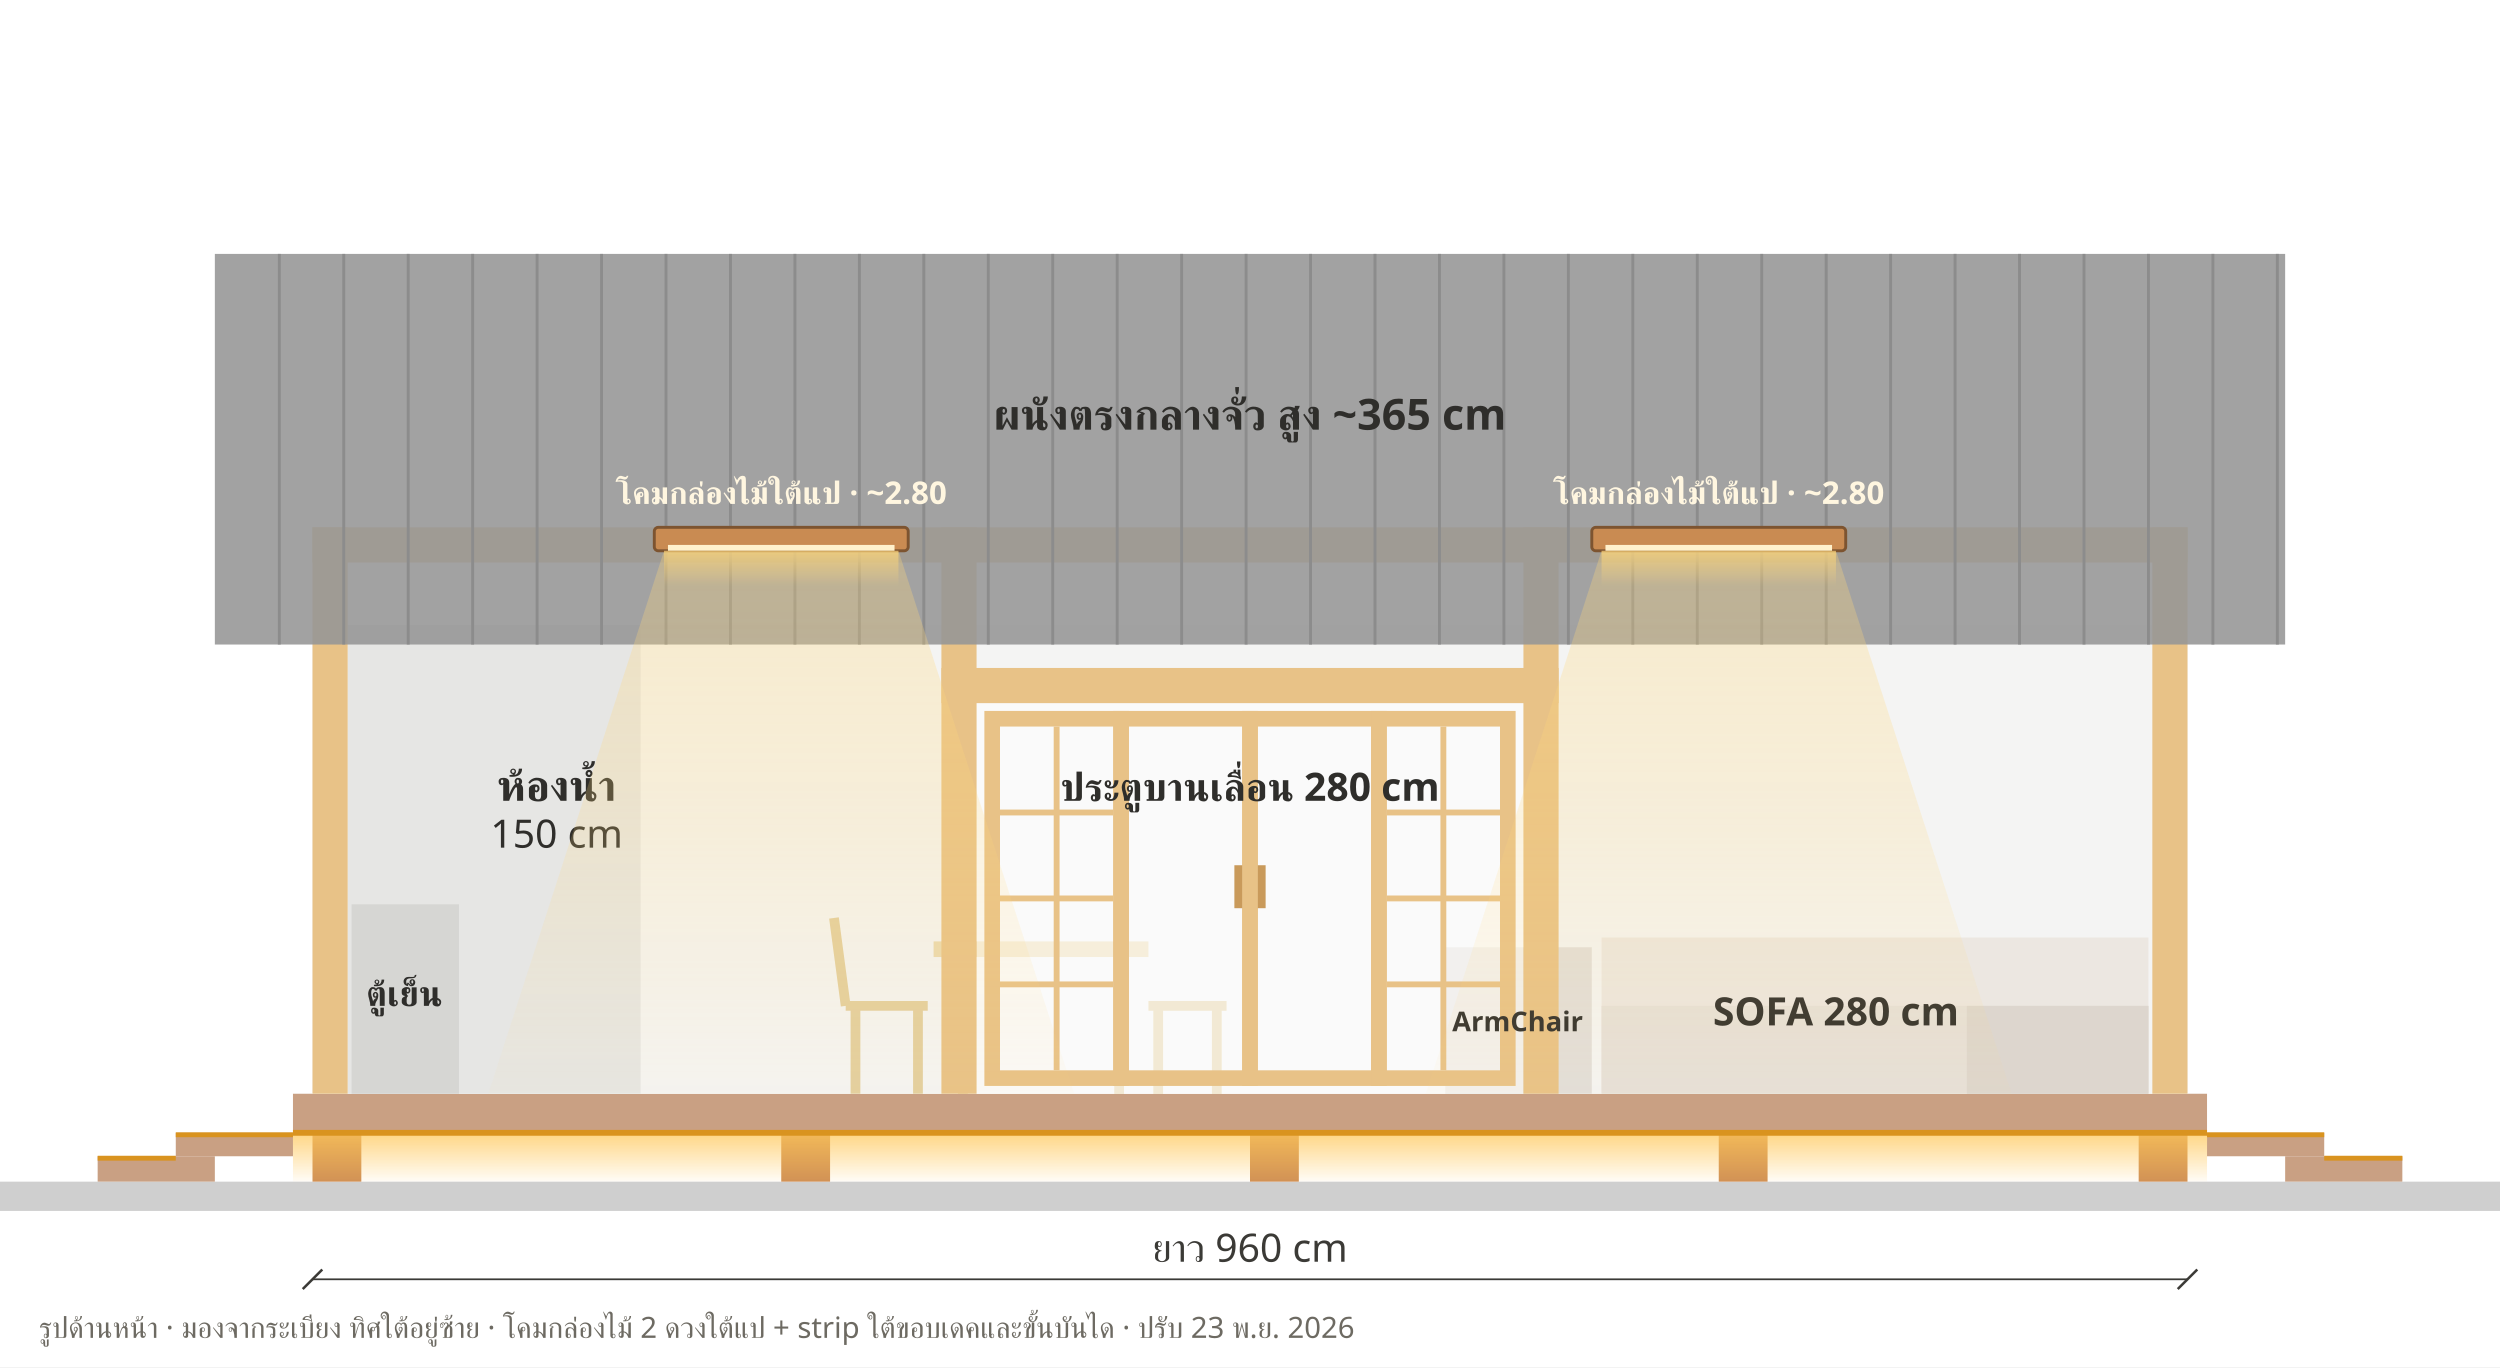
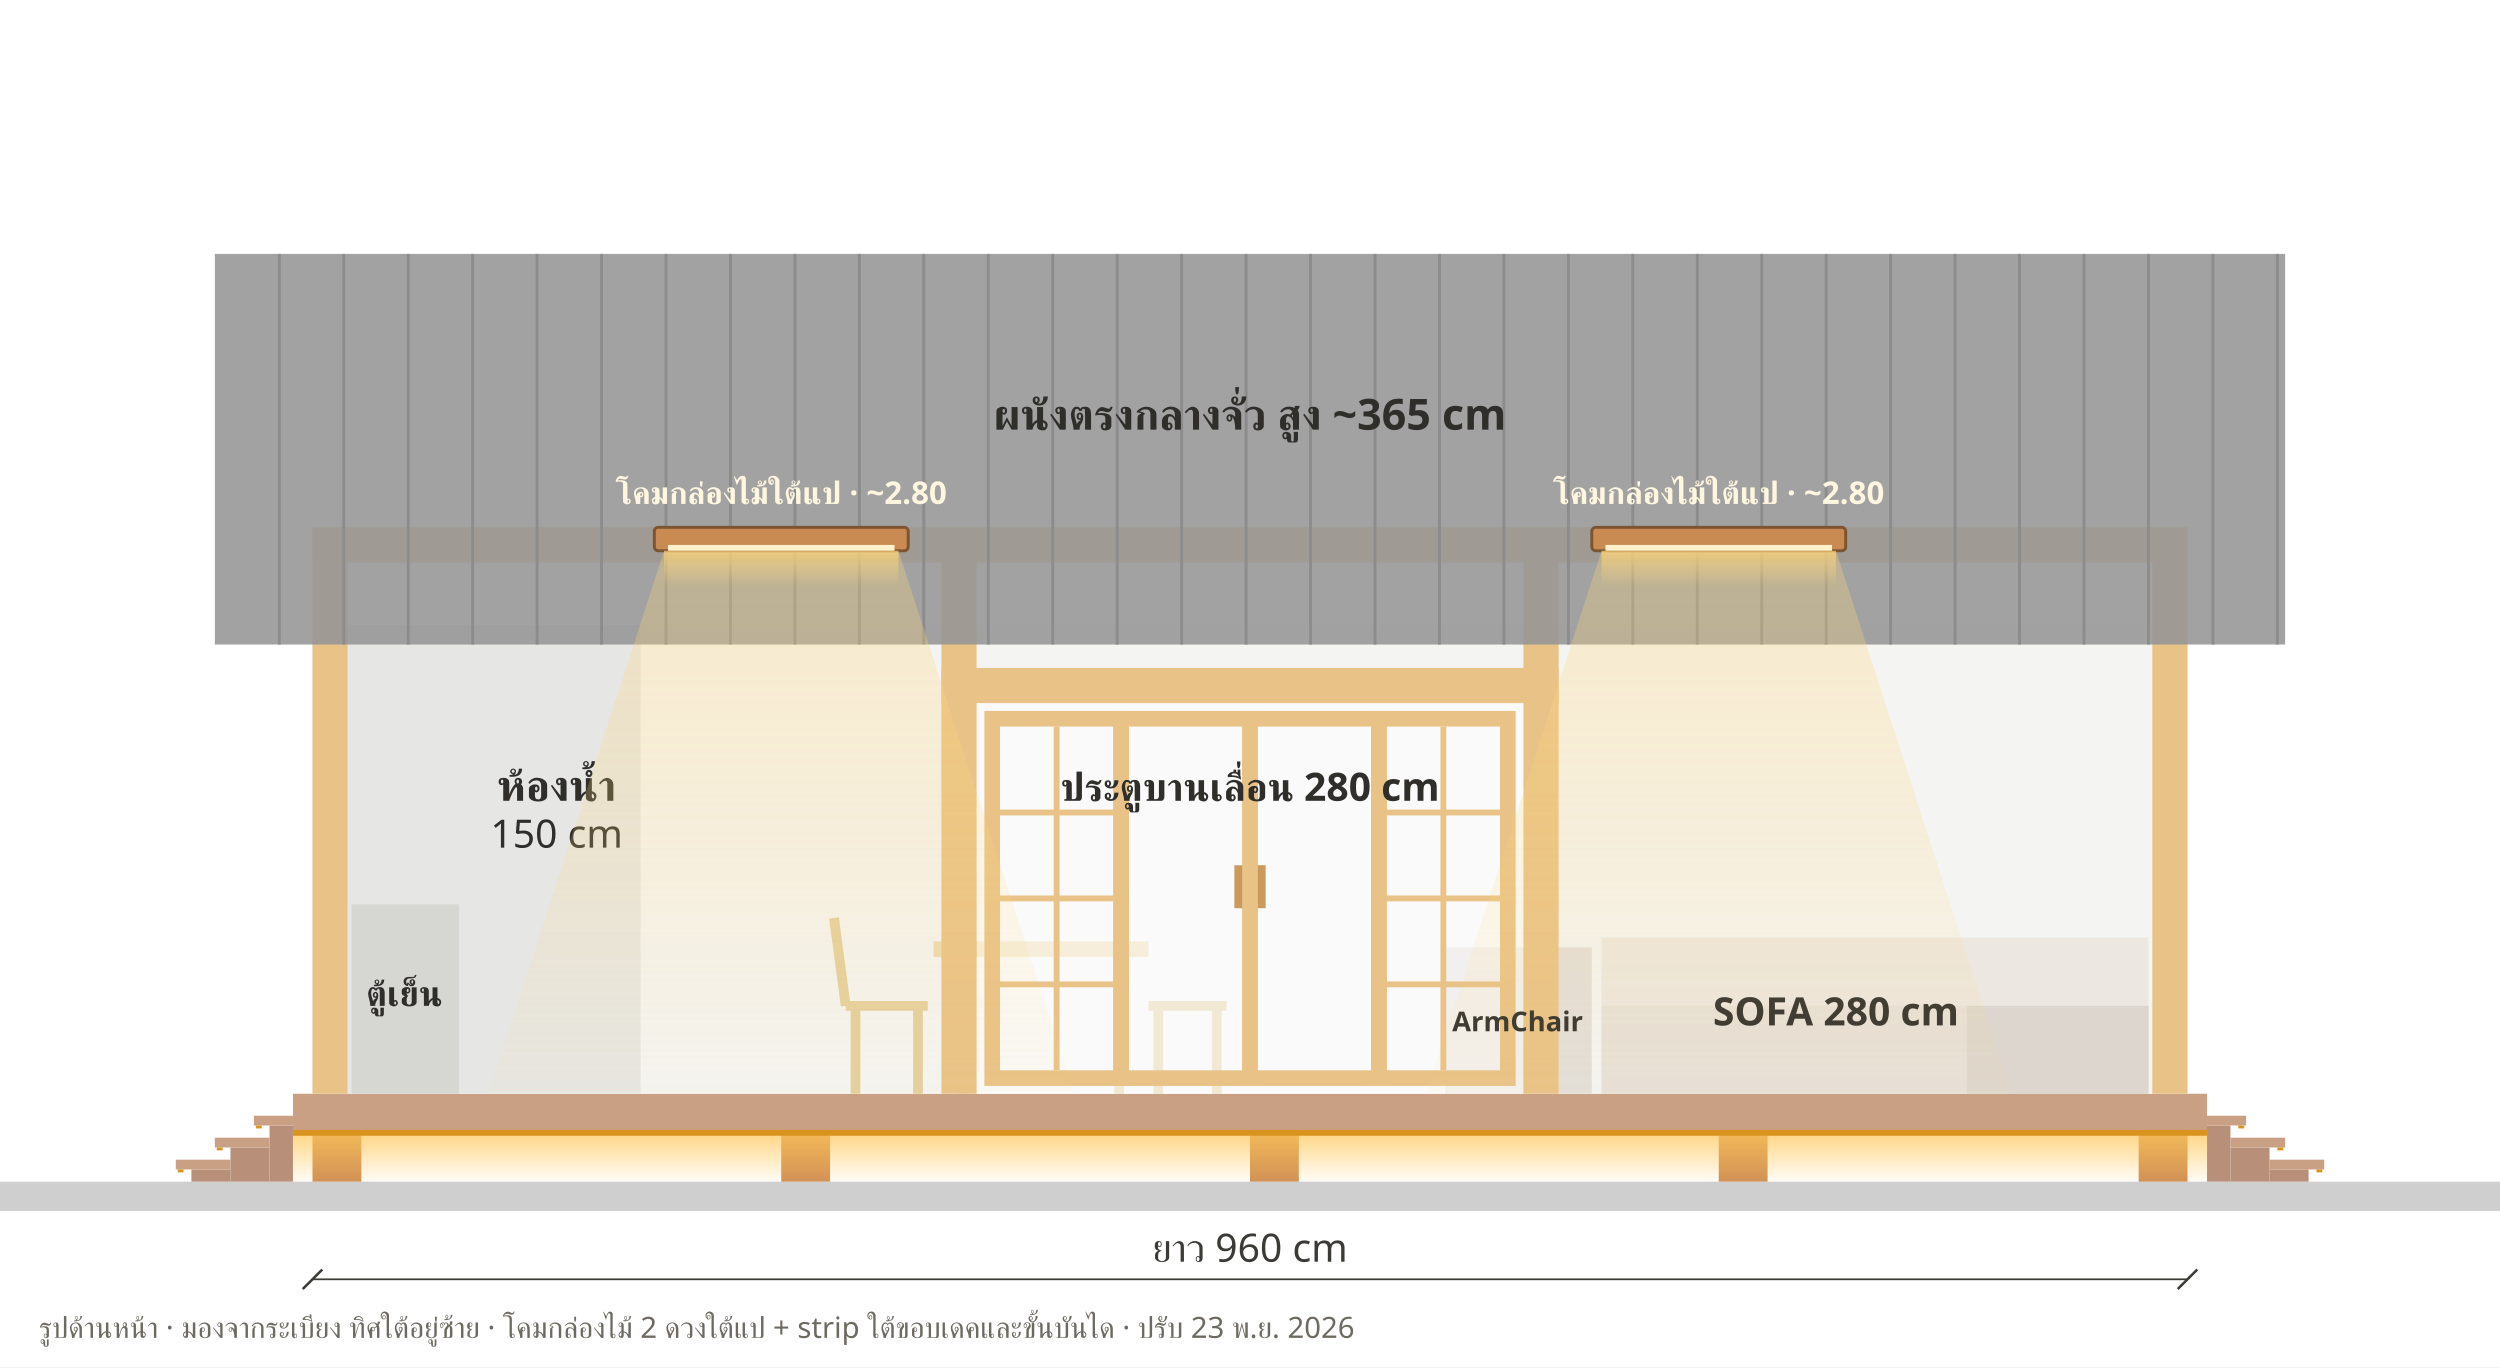
<svg xmlns="http://www.w3.org/2000/svg" viewBox="-160 -560 1280 700" width="1280" height="700" font-family="Leelawadee UI, Tahoma, sans-serif">
  <defs>
    <linearGradient id="wallwash" x1="0" y1="0" x2="0" y2="1">
      <stop offset="0" stop-color="#ffd77a" stop-opacity="0.32" />
      <stop offset="0.45" stop-color="#ffd77a" stop-opacity="0.22" />
      <stop offset="1" stop-color="#ffd77a" stop-opacity="0.04" />
    </linearGradient>
    <linearGradient id="halo" x1="0" y1="0" x2="0" y2="1">
      <stop offset="0" stop-color="#ffd77a" stop-opacity="0.7" />
      <stop offset="1" stop-color="#ffd77a" stop-opacity="0" />
    </linearGradient>
    <linearGradient id="wash" x1="0" y1="0" x2="0" y2="1">
      <stop offset="0" stop-color="#ffc85a" stop-opacity="0.75" />
      <stop offset="1" stop-color="#ffc85a" stop-opacity="0.05" />
    </linearGradient>
  </defs>
  <rect x="-160" y="-560" width="1280" height="700" fill="#ffffff" />
  <rect x="-160" y="45" width="1280" height="15" fill="#cfcfcf" />
  <rect x="0" y="20" width="25" height="25" fill="#cf8f55" />
  <rect x="240" y="20" width="25" height="25" fill="#cf8f55" />
  <rect x="480" y="20" width="25" height="25" fill="#cf8f55" />
  <rect x="720" y="20" width="25" height="25" fill="#cf8f55" />
  <rect x="935" y="20" width="25" height="25" fill="#cf8f55" />
  <rect x="-10" y="0" width="980" height="20" fill="#c9a083" />
-   <rect x="-70" y="20" width="60" height="12" fill="#c9a083" />
-   <rect x="-110" y="32" width="60" height="13" fill="#c9a083" />
-   <rect x="970" y="20" width="60" height="12" fill="#c9a083" />
-   <rect x="1010" y="32" width="60" height="13" fill="#c9a083" />
+   <rect x="-22" y="16.25" width="12" height="28.75" fill="#b8907a" />
+   <rect x="-30" y="11.25" width="20" height="5" fill="#c9a083" />
+   <rect x="-29" y="16.25" width="3" height="1.5" fill="#d9931f" />
+   <rect x="-42" y="27.5" width="20" height="17.5" fill="#b8907a" />
+   <rect x="-50" y="22.5" width="28" height="5" fill="#c9a083" />
+   <rect x="-49" y="27.5" width="3" height="1.5" fill="#d9931f" />
+   <rect x="-62" y="38.75" width="20" height="6.25" fill="#b8907a" />
+   <rect x="-70" y="33.75" width="28" height="5" fill="#c9a083" />
+   <rect x="-69" y="38.75" width="3" height="1.5" fill="#d9931f" />
+   <rect x="970" y="16.25" width="12" height="28.75" fill="#b8907a" />
+   <rect x="970" y="11.25" width="20" height="5" fill="#c9a083" />
+   <rect x="986" y="16.25" width="3" height="1.5" fill="#d9931f" />
+   <rect x="982" y="27.5" width="20" height="17.5" fill="#b8907a" />
+   <rect x="982" y="22.5" width="28" height="5" fill="#c9a083" />
+   <rect x="1006" y="27.5" width="3" height="1.5" fill="#d9931f" />
+   <rect x="1002" y="38.75" width="20" height="6.25" fill="#b8907a" />
+   <rect x="1002" y="33.75" width="28" height="5" fill="#c9a083" />
+   <rect x="1026" y="38.75" width="3" height="1.5" fill="#d9931f" />
  <rect x="-10" y="20" width="980" height="25" fill="url(#wash)" />
  <line x1="-10" y1="20" x2="970" y2="20" stroke="#d9931f" stroke-width="3" />
-   <line x1="-70" y1="21" x2="-10" y2="21" stroke="#d9931f" stroke-width="2.5" />
-   <line x1="-110" y1="33" x2="-70" y2="33" stroke="#d9931f" stroke-width="2.5" />
-   <line x1="970" y1="21" x2="1030" y2="21" stroke="#d9931f" stroke-width="2.5" />
-   <line x1="1030" y1="33" x2="1070" y2="33" stroke="#d9931f" stroke-width="2.5" />
  <rect x="0" y="-240" width="960" height="240" fill="#f4f4f3" />
  <rect x="18" y="-240" width="150" height="240" fill="#e6e6e4" />
  <text x="125" y="-150" font-size="22" font-weight="600" text-anchor="middle" fill="#2f2e2b">ห้องน้ำ</text>
  <text x="125" y="-126" font-size="20" font-weight="400" text-anchor="middle" fill="#2f2e2b">150 cm</text>
  <rect x="20" y="-97" width="55" height="97" fill="#d6d6d3" />
  <text x="47" y="-45" font-size="18" font-weight="600" text-anchor="middle" fill="#2f2e2b">ตู้เย็น</text>
  <rect x="318" y="-78" width="110" height="8" fill="#ead9b0" />
  <path d="M333 -75 V0 M413 -75 V0" fill="none" stroke="#e3cf9f" stroke-width="5" />
  <path d="M273 -45 H315 M278 -45 V0 M310 -45 V0 M273 -45 L267 -90" fill="none" stroke="#e3cf9f" stroke-width="5" />
  <path d="M428 -45 H468 M433 -45 V0 M463 -45 V0" fill="none" stroke="#e3cf9f" stroke-width="5" />
  <rect x="580" y="-75" width="75" height="75" fill="#e2deda" />
  <rect x="660" y="-80" width="280" height="80" fill="#ece7e1" />
  <rect x="660" y="-45" width="280" height="45" fill="#e6e0d9" />
  <rect x="847" y="-45" width="93" height="45" fill="#ddd6ce" />
  <text x="780" y="-35" font-size="20" font-weight="600" text-anchor="middle" fill="#2f2e2b">SOFA 280 cm</text>
  <rect x="340" y="-200" width="280" height="200" fill="rgba(255,255,255,0.55)" />
  <rect x="348" y="-192" width="66" height="184" fill="none" stroke="#e8c287" stroke-width="8" />
  <path d="M381 -188 V-12 M352 -56 H410 M352 -100 H410 M352 -144 H410" stroke="#e8c287" stroke-width="3" />
  <rect x="414" y="-192" width="66" height="184" fill="none" stroke="#e8c287" stroke-width="8" />
  <rect x="480" y="-192" width="66" height="184" fill="none" stroke="#e8c287" stroke-width="8" />
  <rect x="546" y="-192" width="66" height="184" fill="none" stroke="#e8c287" stroke-width="8" />
  <path d="M579 -188 V-12 M550 -56 H608 M550 -100 H608 M550 -144 H608" stroke="#e8c287" stroke-width="3" />
  <rect x="472" y="-117" width="4" height="22" fill="#c99a5b" />
  <rect x="484" y="-117" width="4" height="22" fill="#c99a5b" />
  <text x="480" y="-150" font-size="20" font-weight="600" text-anchor="middle" fill="#2f2e2b">ประตูบานเลื่อน 280 cm</text>
  <rect x="0" y="-290" width="18" height="290" fill="#e8c287" />
  <rect x="322" y="-290" width="18" height="290" fill="#e8c287" />
  <rect x="620" y="-290" width="18" height="290" fill="#e8c287" />
  <rect x="942" y="-290" width="18" height="290" fill="#e8c287" />
  <rect x="322" y="-218" width="316" height="18" fill="#e8c287" />
  <rect x="0" y="-290" width="960" height="18" fill="#e8c287" />
  <text x="617" y="-32" font-size="14" font-weight="600" text-anchor="middle" fill="#2f2e2b">ArmChair</text>
  <rect x="-50" y="-430" width="1060" height="200" fill="rgba(150,150,150,0.88)" />
  <line x1="-17" y1="-430" x2="-17" y2="-230" stroke="#8c8c8c" stroke-width="1.5" />
  <line x1="16" y1="-430" x2="16" y2="-230" stroke="#8c8c8c" stroke-width="1.5" />
  <line x1="49" y1="-430" x2="49" y2="-230" stroke="#8c8c8c" stroke-width="1.5" />
  <line x1="82" y1="-430" x2="82" y2="-230" stroke="#8c8c8c" stroke-width="1.5" />
  <line x1="115" y1="-430" x2="115" y2="-230" stroke="#8c8c8c" stroke-width="1.5" />
  <line x1="148" y1="-430" x2="148" y2="-230" stroke="#8c8c8c" stroke-width="1.5" />
  <line x1="181" y1="-430" x2="181" y2="-230" stroke="#8c8c8c" stroke-width="1.5" />
  <line x1="214" y1="-430" x2="214" y2="-230" stroke="#8c8c8c" stroke-width="1.5" />
  <line x1="247" y1="-430" x2="247" y2="-230" stroke="#8c8c8c" stroke-width="1.5" />
  <line x1="280" y1="-430" x2="280" y2="-230" stroke="#8c8c8c" stroke-width="1.5" />
  <line x1="313" y1="-430" x2="313" y2="-230" stroke="#8c8c8c" stroke-width="1.5" />
  <line x1="346" y1="-430" x2="346" y2="-230" stroke="#8c8c8c" stroke-width="1.5" />
  <line x1="379" y1="-430" x2="379" y2="-230" stroke="#8c8c8c" stroke-width="1.5" />
  <line x1="412" y1="-430" x2="412" y2="-230" stroke="#8c8c8c" stroke-width="1.5" />
  <line x1="445" y1="-430" x2="445" y2="-230" stroke="#8c8c8c" stroke-width="1.5" />
  <line x1="478" y1="-430" x2="478" y2="-230" stroke="#8c8c8c" stroke-width="1.5" />
  <line x1="511" y1="-430" x2="511" y2="-230" stroke="#8c8c8c" stroke-width="1.5" />
  <line x1="544" y1="-430" x2="544" y2="-230" stroke="#8c8c8c" stroke-width="1.5" />
  <line x1="577" y1="-430" x2="577" y2="-230" stroke="#8c8c8c" stroke-width="1.5" />
  <line x1="610" y1="-430" x2="610" y2="-230" stroke="#8c8c8c" stroke-width="1.5" />
  <line x1="643" y1="-430" x2="643" y2="-230" stroke="#8c8c8c" stroke-width="1.5" />
  <line x1="676" y1="-430" x2="676" y2="-230" stroke="#8c8c8c" stroke-width="1.5" />
  <line x1="709" y1="-430" x2="709" y2="-230" stroke="#8c8c8c" stroke-width="1.5" />
  <line x1="742" y1="-430" x2="742" y2="-230" stroke="#8c8c8c" stroke-width="1.5" />
  <line x1="775" y1="-430" x2="775" y2="-230" stroke="#8c8c8c" stroke-width="1.5" />
  <line x1="808" y1="-430" x2="808" y2="-230" stroke="#8c8c8c" stroke-width="1.5" />
  <line x1="841" y1="-430" x2="841" y2="-230" stroke="#8c8c8c" stroke-width="1.5" />
  <line x1="874" y1="-430" x2="874" y2="-230" stroke="#8c8c8c" stroke-width="1.5" />
  <line x1="907" y1="-430" x2="907" y2="-230" stroke="#8c8c8c" stroke-width="1.5" />
  <line x1="940" y1="-430" x2="940" y2="-230" stroke="#8c8c8c" stroke-width="1.5" />
  <line x1="973" y1="-430" x2="973" y2="-230" stroke="#8c8c8c" stroke-width="1.5" />
  <line x1="1006" y1="-430" x2="1006" y2="-230" stroke="#8c8c8c" stroke-width="1.5" />
  <text x="480" y="-340" font-size="22" font-weight="600" text-anchor="middle" fill="#2f2e2b">ผนังตรงกลางจั่ว สูง ~365 cm</text>
  <path d="M180 -278 L90 0 L390 0 L300 -278 Z" fill="url(#wallwash)" />
  <rect x="175" y="-290" width="130" height="12" rx="2" fill="#c98b52" stroke="#7d5430" stroke-width="1.5" />
  <rect x="182" y="-281" width="116" height="3" fill="#fff1cc" />
  <rect x="180" y="-278" width="120" height="18" fill="url(#halo)" />
  <path d="M660 -278 L570 0 L870 0 L780 -278 Z" fill="url(#wallwash)" />
  <rect x="655" y="-290" width="130" height="12" rx="2" fill="#c98b52" stroke="#7d5430" stroke-width="1.5" />
  <rect x="662" y="-281" width="116" height="3" fill="#fff1cc" />
  <rect x="660" y="-278" width="120" height="18" fill="url(#halo)" />
  <text x="240" y="-302" font-size="16" font-weight="600" text-anchor="middle" fill="#fff6e0">โคมกล่องไม้ใต้แป · ~2.80</text>
  <text x="720" y="-302" font-size="16" font-weight="600" text-anchor="middle" fill="#fff6e0">โคมกล่องไม้ใต้แป · ~2.80</text>
  <g>
    <line x1="0" y1="95" x2="960" y2="95" stroke="#3b3a36" stroke-width="0.9" />
    <line x1="-5" y1="100" x2="5" y2="90" stroke="#3b3a36" stroke-width="1.3" />
    <line x1="955" y1="100" x2="965" y2="90" stroke="#3b3a36" stroke-width="1.3" />
    <text x="480" y="86" font-size="20" font-weight="500" text-anchor="middle" fill="#3b3a36">ยาว 960 cm</text>
  </g>
  <text x="-140" y="125" font-size="15" font-weight="400" text-anchor="start" fill="#6d6a62">รูปด้านหน้า · มองจากระเบียง ทิศใต้อยู่ซ้าย · โคมกล่องไม้ 2 ดวงใต้แป + strip ใต้ขอบเดคและขั้นบันได · ปรับ 23 พ.ย. 2026</text>
</svg>
